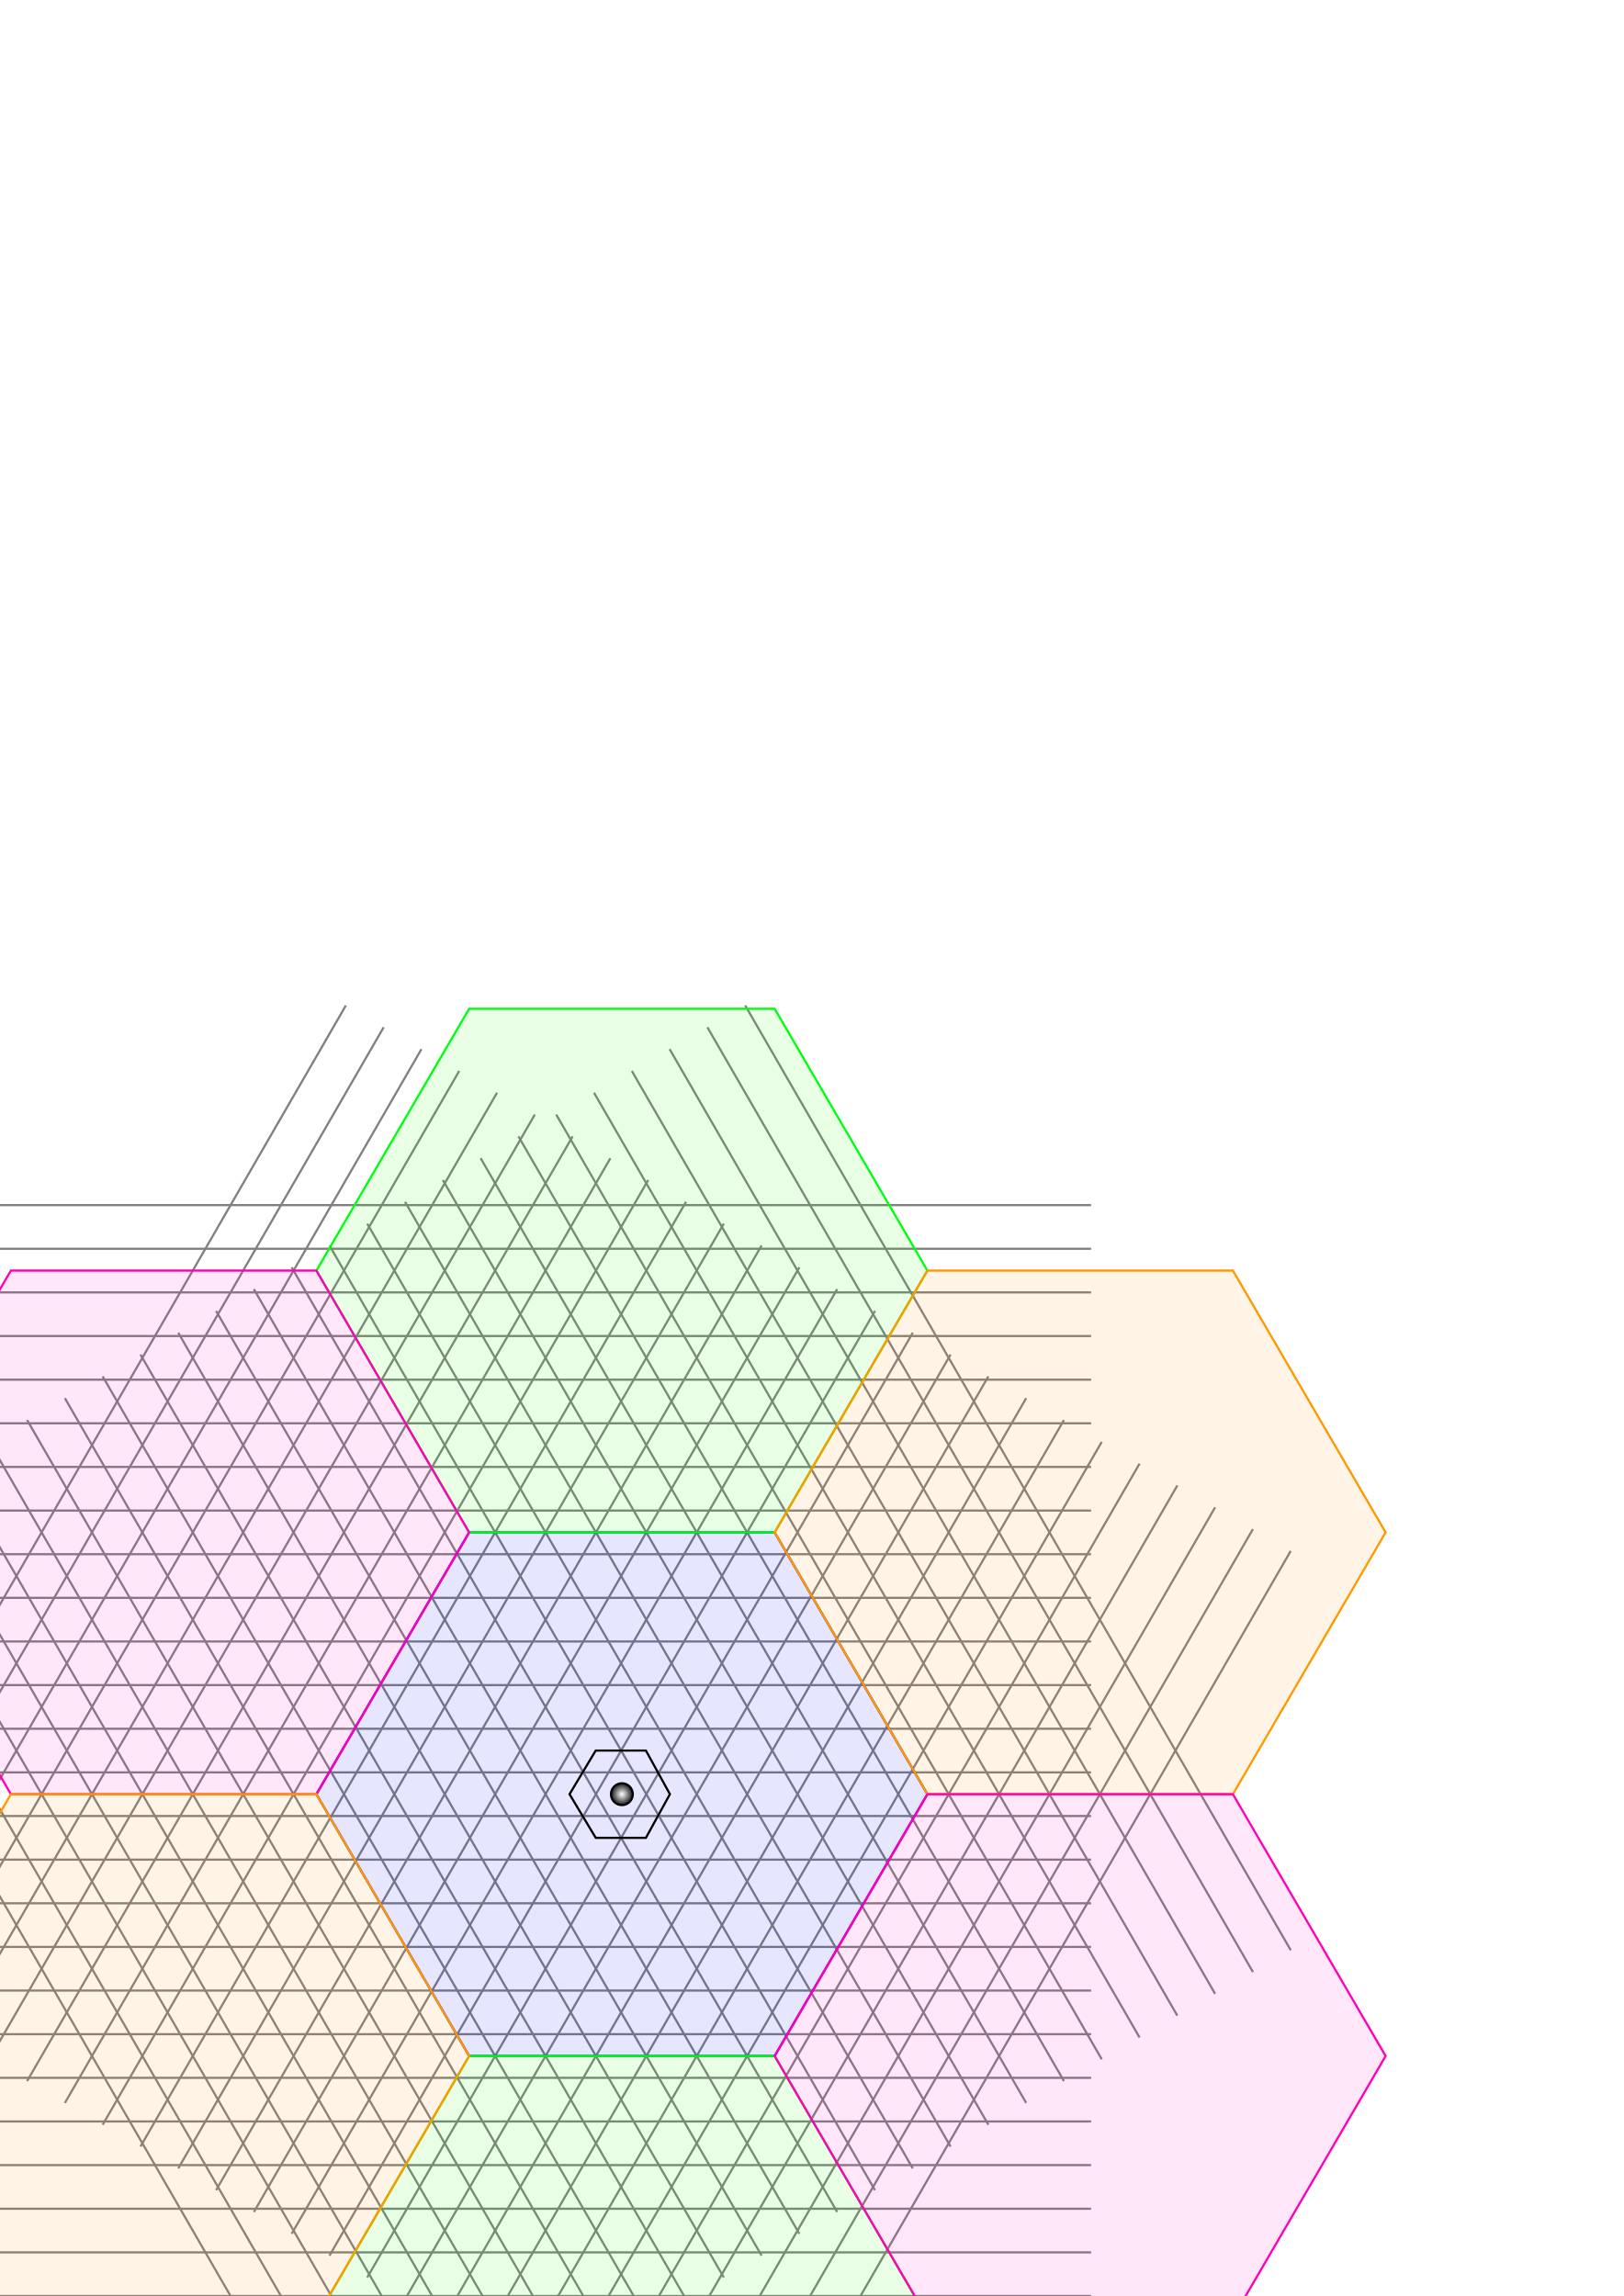
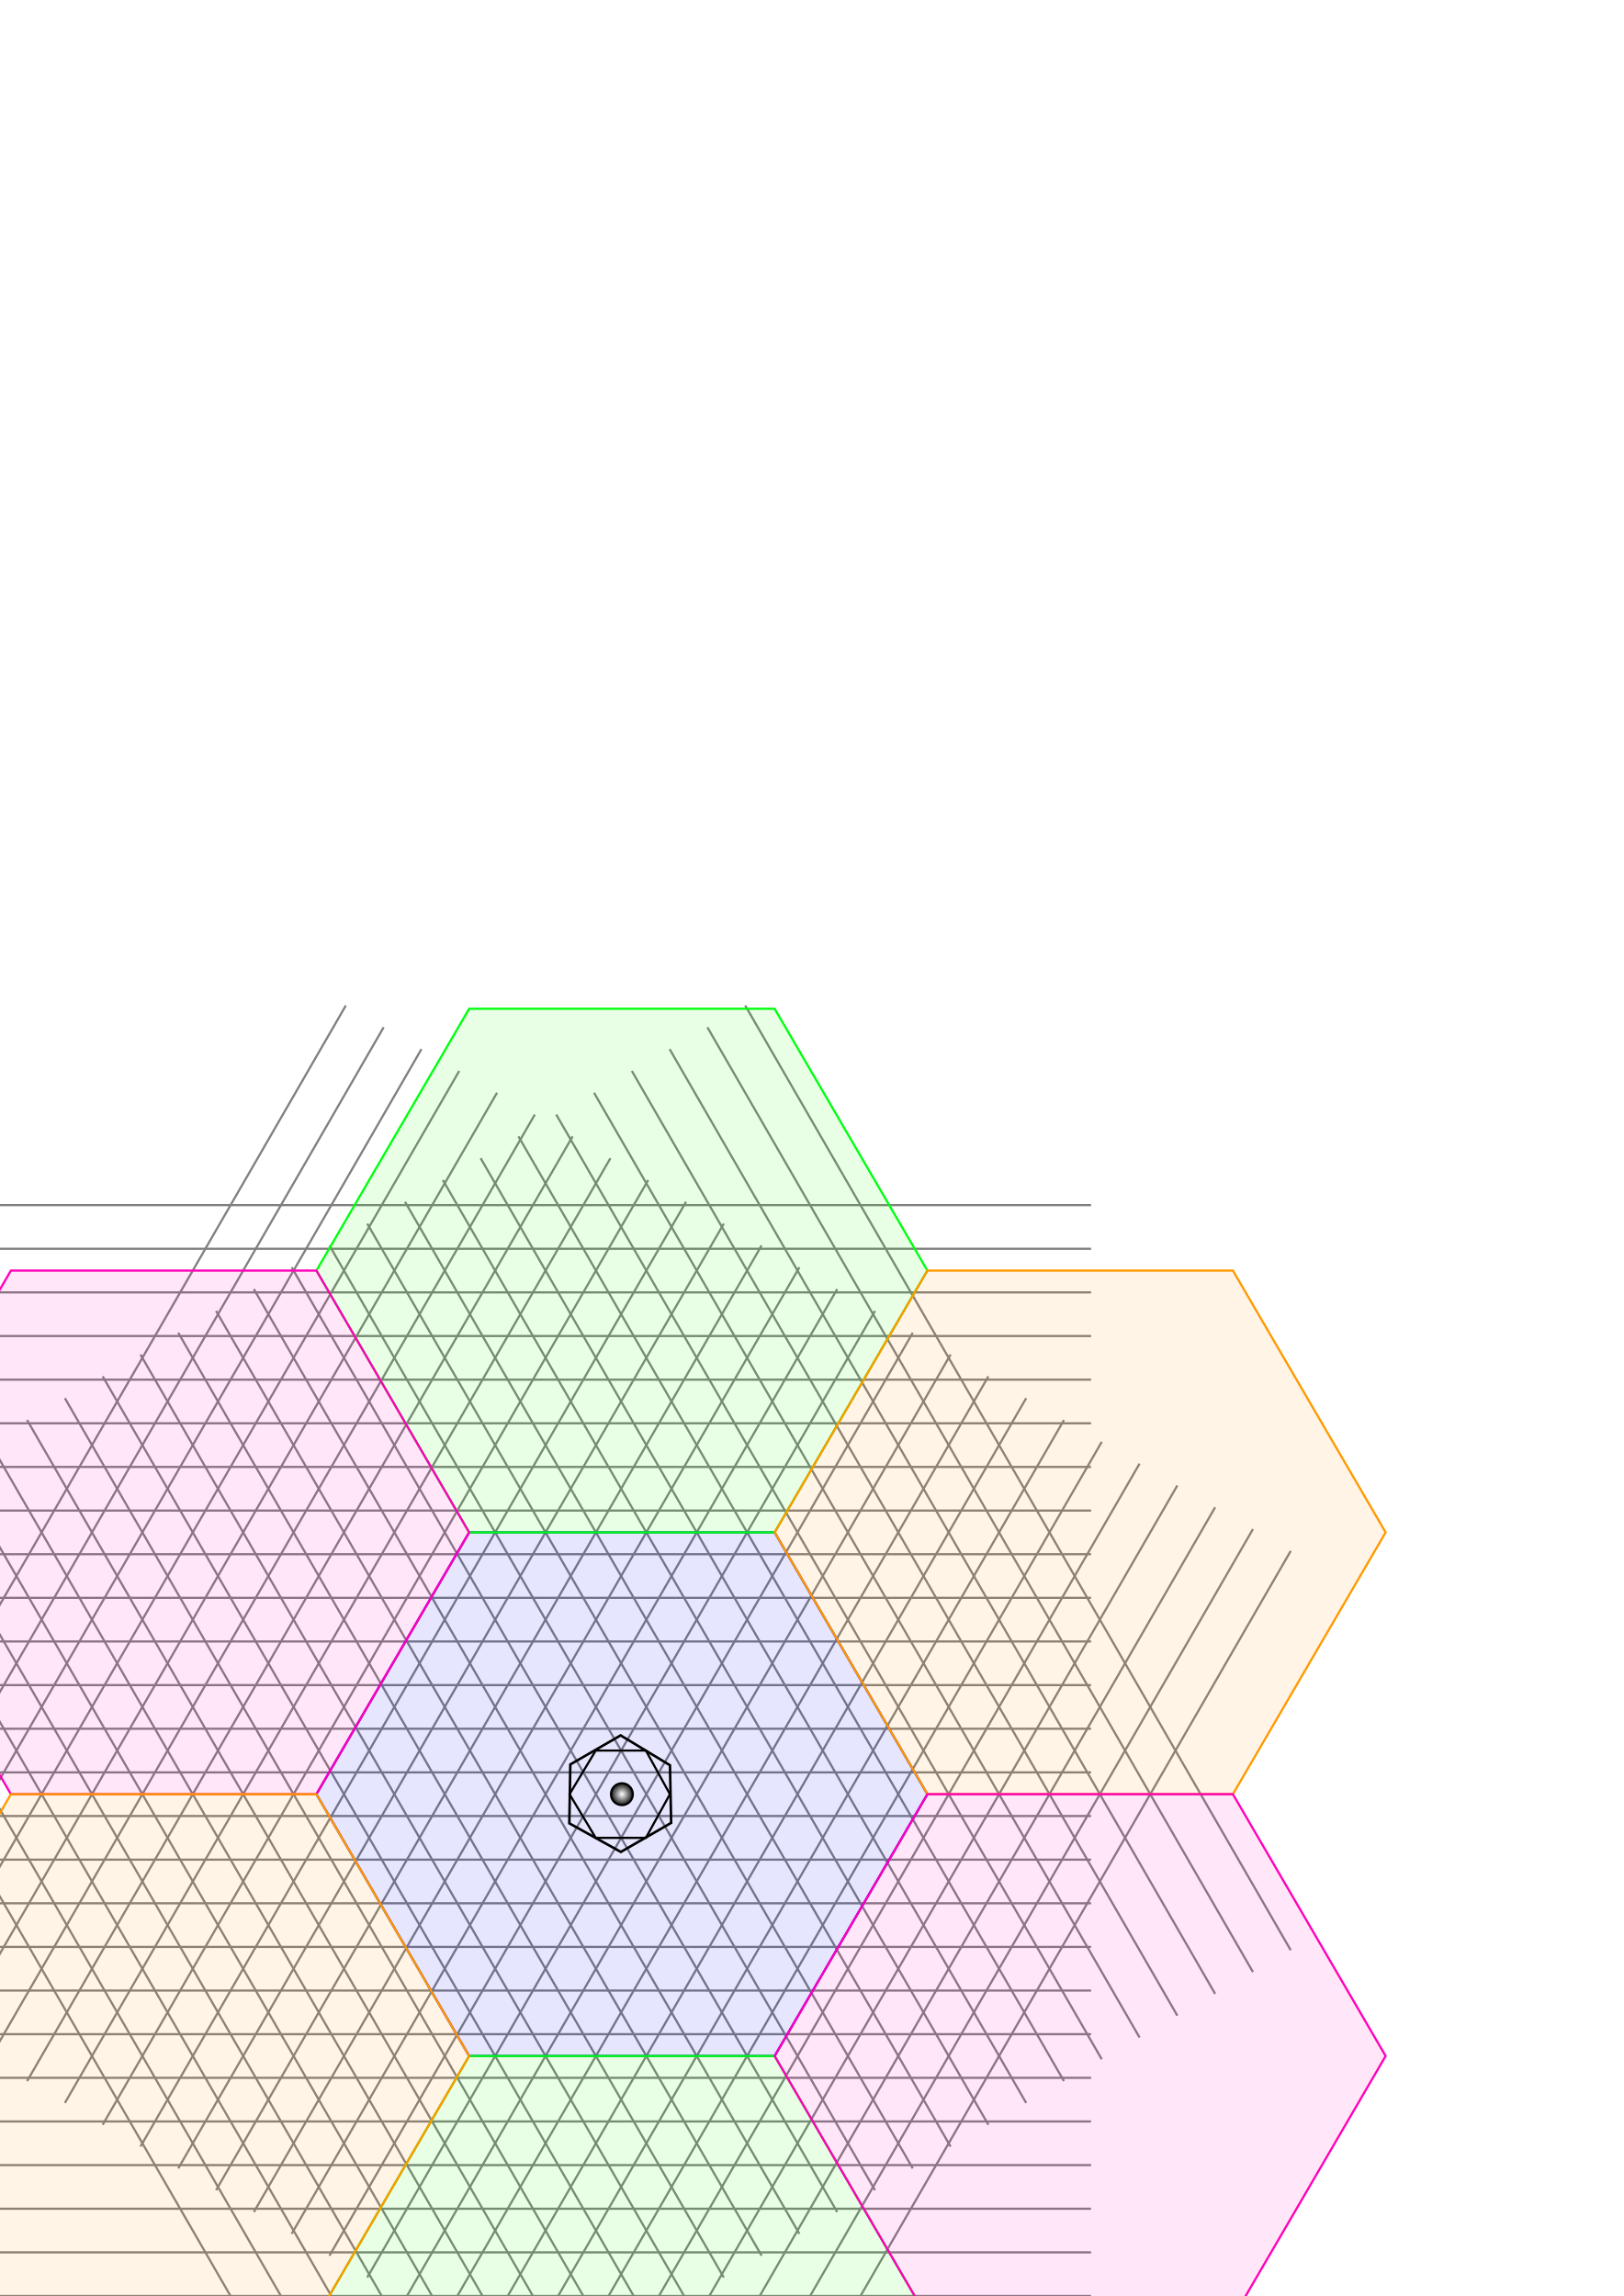
<svg xmlns="http://www.w3.org/2000/svg" xmlns:xlink="http://www.w3.org/1999/xlink" width="744.094" height="1052.362" id="svg2" version="1.1">
  <defs id="defs4">
    <linearGradient id="linearGradient12020">
      <stop style="stop-color:#ffffff;stop-opacity:1;" offset="0" id="stop12022" />
      <stop style="stop-color:#000000;stop-opacity:1;" offset="1" id="stop12024" />
    </linearGradient>
    <radialGradient xlink:href="#linearGradient12020" id="radialGradient12026" cx="1105" cy="822.362" fx="1105" fy="822.362" r="5.5" gradientUnits="userSpaceOnUse" />
    <radialGradient xlink:href="#linearGradient12020" id="radialGradient12030" gradientUnits="userSpaceOnUse" cx="1105" cy="822.362" fx="1105" fy="822.362" r="5.5" />
    <radialGradient xlink:href="#linearGradient12020" id="radialGradient12040" gradientUnits="userSpaceOnUse" cx="1105" cy="822.362" fx="1105" fy="822.362" r="5.5" />
  </defs>
  <g id="layer1">
    <g id="g3068" style="stroke:#808080;stroke-opacity:1">
      <path id="path2818" d="m 0,552.362 500,0" style="fill:none;stroke:#808080;stroke-width:1px;stroke-linecap:butt;stroke-linejoin:miter;stroke-opacity:1" />
      <path style="fill:none;stroke:#808080;stroke-width:1px;stroke-linecap:butt;stroke-linejoin:miter;stroke-opacity:1" d="m 0,572.362 500,0" id="path2870" />
      <path style="fill:none;stroke:#808080;stroke-width:1px;stroke-linecap:butt;stroke-linejoin:miter;stroke-opacity:1" d="m 0,592.362 500,0" id="path2872" />
      <path id="path2874" d="m 0,612.362 500,0" style="fill:none;stroke:#808080;stroke-width:1px;stroke-linecap:butt;stroke-linejoin:miter;stroke-opacity:1" />
      <path style="fill:none;stroke:#808080;stroke-width:1px;stroke-linecap:butt;stroke-linejoin:miter;stroke-opacity:1" d="m 0,632.362 500,0" id="path2876" />
      <path id="path2878" d="m 0,652.362 500,0" style="fill:none;stroke:#808080;stroke-width:1px;stroke-linecap:butt;stroke-linejoin:miter;stroke-opacity:1" />
      <path id="path2880" d="m 0,672.362 500,0" style="fill:none;stroke:#808080;stroke-width:1px;stroke-linecap:butt;stroke-linejoin:miter;stroke-opacity:1" />
      <path style="fill:none;stroke:#808080;stroke-width:1px;stroke-linecap:butt;stroke-linejoin:miter;stroke-opacity:1" d="m 0,692.362 500,0" id="path2882" />
      <path style="fill:none;stroke:#808080;stroke-width:1px;stroke-linecap:butt;stroke-linejoin:miter;stroke-opacity:1" d="m 0,712.362 500,0" id="path2884" />
      <path id="path2886" d="m 0,732.362 500,0" style="fill:none;stroke:#808080;stroke-width:1px;stroke-linecap:butt;stroke-linejoin:miter;stroke-opacity:1" />
      <path id="path2888" d="m 0,752.362 500,0" style="fill:none;stroke:#808080;stroke-width:1px;stroke-linecap:butt;stroke-linejoin:miter;stroke-opacity:1" />
      <path style="fill:none;stroke:#808080;stroke-width:1px;stroke-linecap:butt;stroke-linejoin:miter;stroke-opacity:1" d="m 0,772.362 500,0" id="path2890" />
      <path id="path2892" d="m 0,792.362 500,0" style="fill:none;stroke:#808080;stroke-width:1px;stroke-linecap:butt;stroke-linejoin:miter;stroke-opacity:1" />
      <path style="fill:none;stroke:#808080;stroke-width:1px;stroke-linecap:butt;stroke-linejoin:miter;stroke-opacity:1" d="m 0,812.362 500,0" id="path2894" />
      <path style="fill:none;stroke:#808080;stroke-width:1px;stroke-linecap:butt;stroke-linejoin:miter;stroke-opacity:1" d="m 0,832.362 500,0" id="path2896" />
      <path id="path2898" d="m 0,852.362 500,0" style="fill:none;stroke:#808080;stroke-width:1px;stroke-linecap:butt;stroke-linejoin:miter;stroke-opacity:1" />
      <path style="fill:none;stroke:#808080;stroke-width:1px;stroke-linecap:butt;stroke-linejoin:miter;stroke-opacity:1" d="m 0,872.362 500,0" id="path2900" />
      <path id="path2902" d="m 0,892.362 500,0" style="fill:none;stroke:#808080;stroke-width:1px;stroke-linecap:butt;stroke-linejoin:miter;stroke-opacity:1" />
      <path id="path2904" d="m 0,912.362 500,0" style="fill:none;stroke:#808080;stroke-width:1px;stroke-linecap:butt;stroke-linejoin:miter;stroke-opacity:1" />
      <path style="fill:none;stroke:#808080;stroke-width:1px;stroke-linecap:butt;stroke-linejoin:miter;stroke-opacity:1" d="m 0,932.362 500,0" id="path2906" />
      <path id="path2908" d="m 0,952.362 500,0" style="fill:none;stroke:#808080;stroke-width:1px;stroke-linecap:butt;stroke-linejoin:miter;stroke-opacity:1" />
      <path style="fill:none;stroke:#808080;stroke-width:1px;stroke-linecap:butt;stroke-linejoin:miter;stroke-opacity:1" d="m 0,972.362 500,0" id="path2910" />
      <path style="fill:none;stroke:#808080;stroke-width:1px;stroke-linecap:butt;stroke-linejoin:miter;stroke-opacity:1" d="m 0,992.362 500,0" id="path2912" />
      <path id="path2914" d="m 0,1012.362 500,0" style="fill:none;stroke:#808080;stroke-width:1px;stroke-linecap:butt;stroke-linejoin:miter;stroke-opacity:1" />
      <path id="path2916" d="m 0,1032.362 500,0" style="fill:none;stroke:#808080;stroke-width:1px;stroke-linecap:butt;stroke-linejoin:miter;stroke-opacity:1" />
      <path style="fill:none;stroke:#808080;stroke-width:1px;stroke-linecap:butt;stroke-linejoin:miter;stroke-opacity:1" d="m 0,1052.362 500,0" id="path2918" />
    </g>
    <g id="g3096" transform="matrix(0.5,-0.8660254,0.8660254,0.5,-569.866,617.6875)" style="stroke:#808080;stroke-opacity:1">
      <path style="fill:none;stroke:#808080;stroke-width:1px;stroke-linecap:butt;stroke-linejoin:miter;stroke-opacity:1" d="m 0,552.362 500,0" id="path3098" />
      <path id="path3100" d="m 0,572.362 500,0" style="fill:none;stroke:#808080;stroke-width:1px;stroke-linecap:butt;stroke-linejoin:miter;stroke-opacity:1" />
      <path id="path3102" d="m 0,592.362 500,0" style="fill:none;stroke:#808080;stroke-width:1px;stroke-linecap:butt;stroke-linejoin:miter;stroke-opacity:1" />
      <path style="fill:none;stroke:#808080;stroke-width:1px;stroke-linecap:butt;stroke-linejoin:miter;stroke-opacity:1" d="m 0,612.362 500,0" id="path3104" />
      <path id="path3106" d="m 0,632.362 500,0" style="fill:none;stroke:#808080;stroke-width:1px;stroke-linecap:butt;stroke-linejoin:miter;stroke-opacity:1" />
      <path style="fill:none;stroke:#808080;stroke-width:1px;stroke-linecap:butt;stroke-linejoin:miter;stroke-opacity:1" d="m 0,652.362 500,0" id="path3108" />
      <path style="fill:none;stroke:#808080;stroke-width:1px;stroke-linecap:butt;stroke-linejoin:miter;stroke-opacity:1" d="m 0,672.362 500,0" id="path3110" />
      <path id="path3112" d="m 0,692.362 500,0" style="fill:none;stroke:#808080;stroke-width:1px;stroke-linecap:butt;stroke-linejoin:miter;stroke-opacity:1" />
      <path id="path3114" d="m 0,712.362 500,0" style="fill:none;stroke:#808080;stroke-width:1px;stroke-linecap:butt;stroke-linejoin:miter;stroke-opacity:1" />
      <path style="fill:none;stroke:#808080;stroke-width:1px;stroke-linecap:butt;stroke-linejoin:miter;stroke-opacity:1" d="m 0,732.362 500,0" id="path3116" />
      <path style="fill:none;stroke:#808080;stroke-width:1px;stroke-linecap:butt;stroke-linejoin:miter;stroke-opacity:1" d="m 0,752.362 500,0" id="path3118" />
      <path id="path3120" d="m 0,772.362 500,0" style="fill:none;stroke:#808080;stroke-width:1px;stroke-linecap:butt;stroke-linejoin:miter;stroke-opacity:1" />
      <path style="fill:none;stroke:#808080;stroke-width:1px;stroke-linecap:butt;stroke-linejoin:miter;stroke-opacity:1" d="m 0,792.362 500,0" id="path3122" />
      <path id="path3124" d="m 0,812.362 500,0" style="fill:none;stroke:#808080;stroke-width:1px;stroke-linecap:butt;stroke-linejoin:miter;stroke-opacity:1" />
      <path id="path3126" d="m 0,832.362 500,0" style="fill:none;stroke:#808080;stroke-width:1px;stroke-linecap:butt;stroke-linejoin:miter;stroke-opacity:1" />
      <path style="fill:none;stroke:#808080;stroke-width:1px;stroke-linecap:butt;stroke-linejoin:miter;stroke-opacity:1" d="m 0,852.362 500,0" id="path3128" />
      <path id="path3130" d="m 0,872.362 500,0" style="fill:none;stroke:#808080;stroke-width:1px;stroke-linecap:butt;stroke-linejoin:miter;stroke-opacity:1" />
      <path style="fill:none;stroke:#808080;stroke-width:1px;stroke-linecap:butt;stroke-linejoin:miter;stroke-opacity:1" d="m 0,892.362 500,0" id="path3132" />
      <path style="fill:none;stroke:#808080;stroke-width:1px;stroke-linecap:butt;stroke-linejoin:miter;stroke-opacity:1" d="m 0,912.362 500,0" id="path3134" />
      <path id="path3136" d="m 0,932.362 500,0" style="fill:none;stroke:#808080;stroke-width:1px;stroke-linecap:butt;stroke-linejoin:miter;stroke-opacity:1" />
      <path style="fill:none;stroke:#808080;stroke-width:1px;stroke-linecap:butt;stroke-linejoin:miter;stroke-opacity:1" d="m 0,952.362 500,0" id="path3138" />
      <path id="path3140" d="m 0,972.362 500,0" style="fill:none;stroke:#808080;stroke-width:1px;stroke-linecap:butt;stroke-linejoin:miter;stroke-opacity:1" />
      <path id="path3142" d="m 0,992.362 500,0" style="fill:none;stroke:#808080;stroke-width:1px;stroke-linecap:butt;stroke-linejoin:miter;stroke-opacity:1" />
      <path style="fill:none;stroke:#808080;stroke-width:1px;stroke-linecap:butt;stroke-linejoin:miter;stroke-opacity:1" d="m 0,1012.362 500,0" id="path3144" />
      <path style="fill:none;stroke:#808080;stroke-width:1px;stroke-linecap:butt;stroke-linejoin:miter;stroke-opacity:1" d="m 0,1032.362 500,0" id="path3146" />
      <path id="path3148" d="m 0,1052.362 500,0" style="fill:none;stroke:#808080;stroke-width:1px;stroke-linecap:butt;stroke-linejoin:miter;stroke-opacity:1" />
    </g>
    <g transform="matrix(-0.5,-0.8660254,0.8660254,-0.5,-319.866,1420.05)" id="g3204" style="stroke:#808080;stroke-opacity:1">
      <path id="path3206" d="m 0,552.362 500,0" style="fill:none;stroke:#808080;stroke-width:1px;stroke-linecap:butt;stroke-linejoin:miter;stroke-opacity:1" />
      <path style="fill:none;stroke:#808080;stroke-width:1px;stroke-linecap:butt;stroke-linejoin:miter;stroke-opacity:1" d="m 0,572.362 500,0" id="path3208" />
      <path style="fill:none;stroke:#808080;stroke-width:1px;stroke-linecap:butt;stroke-linejoin:miter;stroke-opacity:1" d="m 0,592.362 500,0" id="path3210" />
      <path id="path3212" d="m 0,612.362 500,0" style="fill:none;stroke:#808080;stroke-width:1px;stroke-linecap:butt;stroke-linejoin:miter;stroke-opacity:1" />
      <path style="fill:none;stroke:#808080;stroke-width:1px;stroke-linecap:butt;stroke-linejoin:miter;stroke-opacity:1" d="m 0,632.362 500,0" id="path3214" />
      <path id="path3216" d="m 0,652.362 500,0" style="fill:none;stroke:#808080;stroke-width:1px;stroke-linecap:butt;stroke-linejoin:miter;stroke-opacity:1" />
      <path id="path3218" d="m 0,672.362 500,0" style="fill:none;stroke:#808080;stroke-width:1px;stroke-linecap:butt;stroke-linejoin:miter;stroke-opacity:1" />
      <path style="fill:none;stroke:#808080;stroke-width:1px;stroke-linecap:butt;stroke-linejoin:miter;stroke-opacity:1" d="m 0,692.362 500,0" id="path3220" />
      <path style="fill:none;stroke:#808080;stroke-width:1px;stroke-linecap:butt;stroke-linejoin:miter;stroke-opacity:1" d="m 0,712.362 500,0" id="path3222" />
      <path id="path3224" d="m 0,732.362 500,0" style="fill:none;stroke:#808080;stroke-width:1px;stroke-linecap:butt;stroke-linejoin:miter;stroke-opacity:1" />
      <path id="path3226" d="m 0,752.362 500,0" style="fill:none;stroke:#808080;stroke-width:1px;stroke-linecap:butt;stroke-linejoin:miter;stroke-opacity:1" />
      <path style="fill:none;stroke:#808080;stroke-width:1px;stroke-linecap:butt;stroke-linejoin:miter;stroke-opacity:1" d="m 0,772.362 500,0" id="path3228" />
      <path id="path3230" d="m 0,792.362 500,0" style="fill:none;stroke:#808080;stroke-width:1px;stroke-linecap:butt;stroke-linejoin:miter;stroke-opacity:1" />
      <path style="fill:none;stroke:#808080;stroke-width:1px;stroke-linecap:butt;stroke-linejoin:miter;stroke-opacity:1" d="m 0,812.362 500,0" id="path3232" />
      <path style="fill:none;stroke:#808080;stroke-width:1px;stroke-linecap:butt;stroke-linejoin:miter;stroke-opacity:1" d="m 0,832.362 500,0" id="path3234" />
      <path id="path3236" d="m 0,852.362 500,0" style="fill:none;stroke:#808080;stroke-width:1px;stroke-linecap:butt;stroke-linejoin:miter;stroke-opacity:1" />
      <path style="fill:none;stroke:#808080;stroke-width:1px;stroke-linecap:butt;stroke-linejoin:miter;stroke-opacity:1" d="m 0,872.362 500,0" id="path3238" />
      <path id="path3240" d="m 0,892.362 500,0" style="fill:none;stroke:#808080;stroke-width:1px;stroke-linecap:butt;stroke-linejoin:miter;stroke-opacity:1" />
      <path id="path3242" d="m 0,912.362 500,0" style="fill:none;stroke:#808080;stroke-width:1px;stroke-linecap:butt;stroke-linejoin:miter;stroke-opacity:1" />
      <path style="fill:none;stroke:#808080;stroke-width:1px;stroke-linecap:butt;stroke-linejoin:miter;stroke-opacity:1" d="m 0,932.362 500,0" id="path3244" />
      <path id="path3246" d="m 0,952.362 500,0" style="fill:none;stroke:#808080;stroke-width:1px;stroke-linecap:butt;stroke-linejoin:miter;stroke-opacity:1" />
      <path style="fill:none;stroke:#808080;stroke-width:1px;stroke-linecap:butt;stroke-linejoin:miter;stroke-opacity:1" d="m 0,972.362 500,0" id="path3248" />
      <path style="fill:none;stroke:#808080;stroke-width:1px;stroke-linecap:butt;stroke-linejoin:miter;stroke-opacity:1" d="m 0,992.362 500,0" id="path3250" />
      <path id="path3252" d="m 0,1012.362 500,0" style="fill:none;stroke:#808080;stroke-width:1px;stroke-linecap:butt;stroke-linejoin:miter;stroke-opacity:1" />
      <path id="path3254" d="m 0,1032.362 500,0" style="fill:none;stroke:#808080;stroke-width:1px;stroke-linecap:butt;stroke-linejoin:miter;stroke-opacity:1" />
      <path style="fill:none;stroke:#808080;stroke-width:1px;stroke-linecap:butt;stroke-linejoin:miter;stroke-opacity:1" d="m 0,1052.362 500,0" id="path3256" />
    </g>
    <path style="fill:#0700ff;stroke:#1900ff;stroke-width:1px;stroke-linecap:butt;stroke-linejoin:miter;stroke-opacity:1;fill-opacity:0.098;opacity:1" d="m 145,822.362 70,-120 140,0 70,120 -70,120 -140,0 -70,-120 z" id="path3258" />
    <path id="path4053" d="m 145,582.362 70,-120 140,0 70,120 -70,120 -140,0 -70,-120 z" style="fill:#1cff00;fill-opacity:0.098;stroke:#00ff0f;stroke-width:1px;stroke-linecap:butt;stroke-linejoin:miter;stroke-opacity:1" />
    <path style="fill:#1cff00;fill-opacity:0.098;stroke:#00ff0f;stroke-width:1px;stroke-linecap:butt;stroke-linejoin:miter;stroke-opacity:1" d="m 145,1062.362 70,-120 140,0 70,120 -70,120 -140,0 -70,-120 z" id="path4057" />
    <path style="fill:#ff9200;fill-opacity:0.098;stroke:#ff9900;stroke-width:1px;stroke-linecap:butt;stroke-linejoin:miter;stroke-opacity:1" d="m 355,702.362 70,-120 140,0 70,120 -70,120 -140,0 -70,-120 z" id="path4059" />
    <path id="path4061" d="m 355,942.362 70,-120 140,0 70,120 -70,120 -140,0 -70,-120 z" style="fill:#ff00ba;fill-opacity:0.098;stroke:#ff00ba;stroke-width:1px;stroke-linecap:butt;stroke-linejoin:miter;stroke-opacity:1" />
    <path style="fill:#ff00ba;fill-opacity:0.098;stroke:#ff00ba;stroke-width:1px;stroke-linecap:butt;stroke-linejoin:miter;stroke-opacity:1" d="m -65,702.362 70,-120 140,0 70,120 -70,120 -140,0 -70,-120 z" id="path4063" />
    <path id="path4065" d="m -65,942.362 70,-120 140,0 70,120 -70,120 -140,0 -70,-120 z" style="fill:#ff9200;fill-opacity:0.098;stroke:#ff9900;stroke-width:1px;stroke-linecap:butt;stroke-linejoin:miter;stroke-opacity:1" />
    <path style="fill:url(#radialGradient12026);fill-opacity:1;stroke:#000000;stroke-width:1;stroke-miterlimit:4;stroke-opacity:1;stroke-dasharray:none" id="path11246" d="m 1110,822.362 a 5,5 0 1 1 -10,0 5,5 0 1 1 10,0 z" transform="translate(-820,0)" />
    <path style="fill:none;stroke:#000000;stroke-width:1px;stroke-linecap:butt;stroke-linejoin:miter;stroke-opacity:1" d="m 273,802.362 23,0 11,20 -11,20 -23,0 -12,-20 12,-20 z" id="path12032" />
+     <path id="path12440" d="m 261.359,808.718 23.058,-13.313 22.604,13.684 0.548,26.418 -23.058,13.313 -23.607,-13.105 0.454,-26.996 z" style="fill:none;stroke:#000000;stroke-width:1.158px;stroke-linecap:butt;stroke-linejoin:miter;stroke-opacity:1" />
  </g>
</svg>
